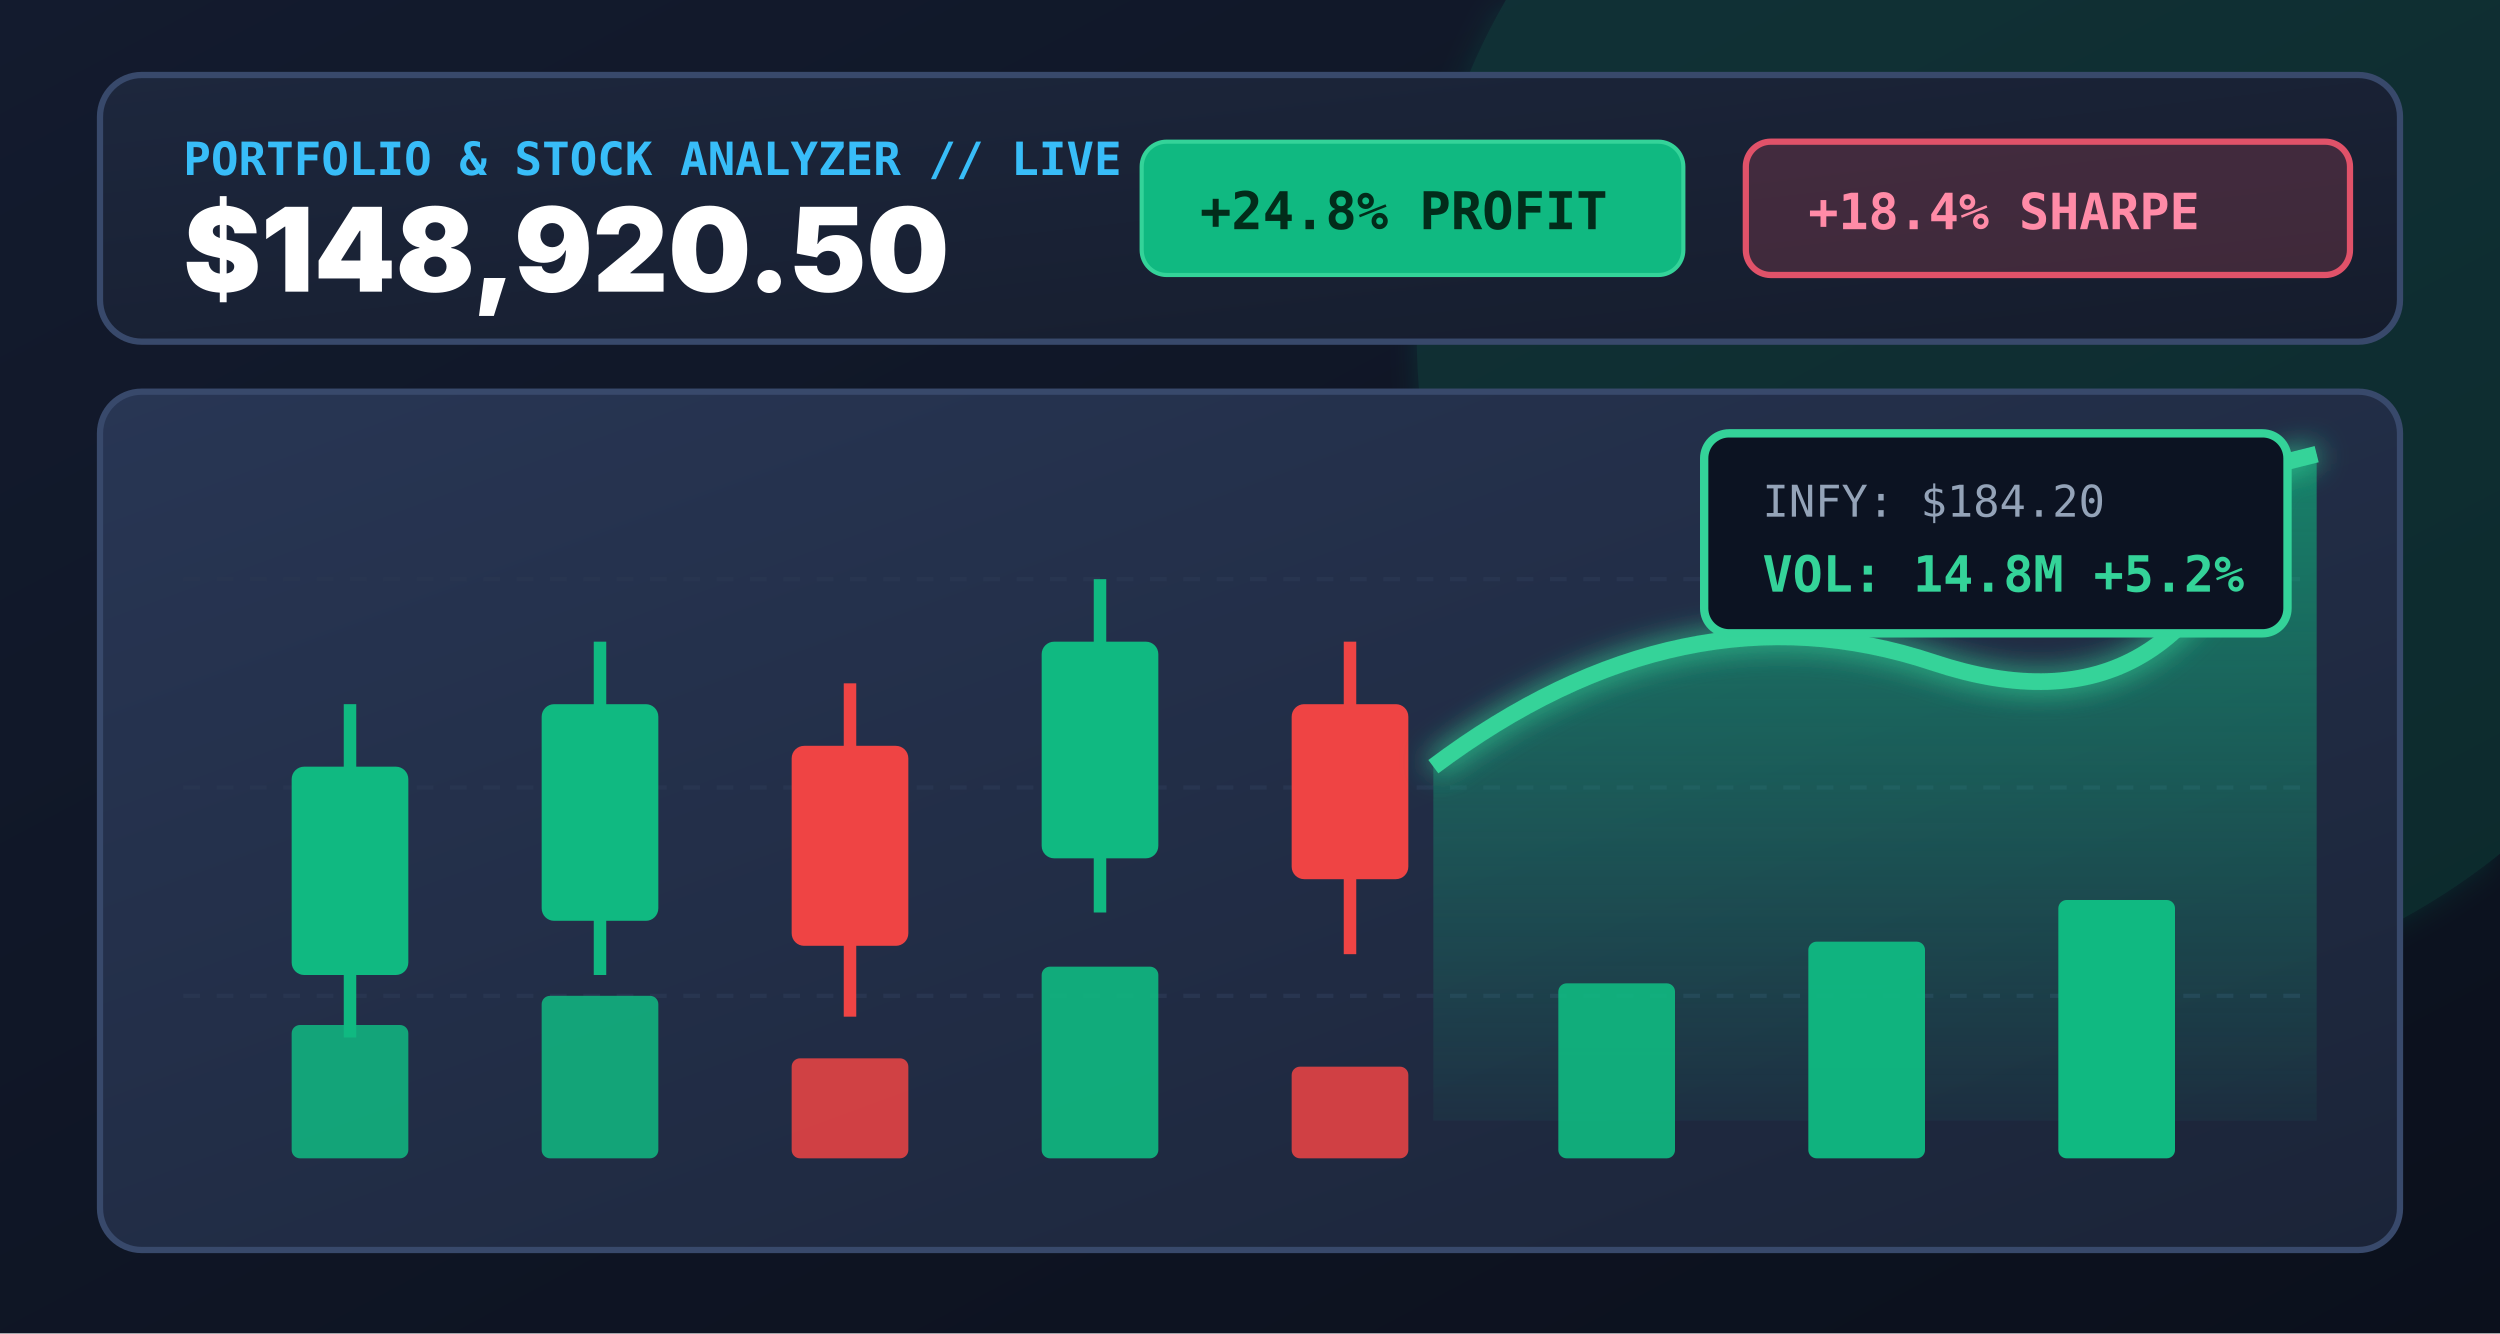
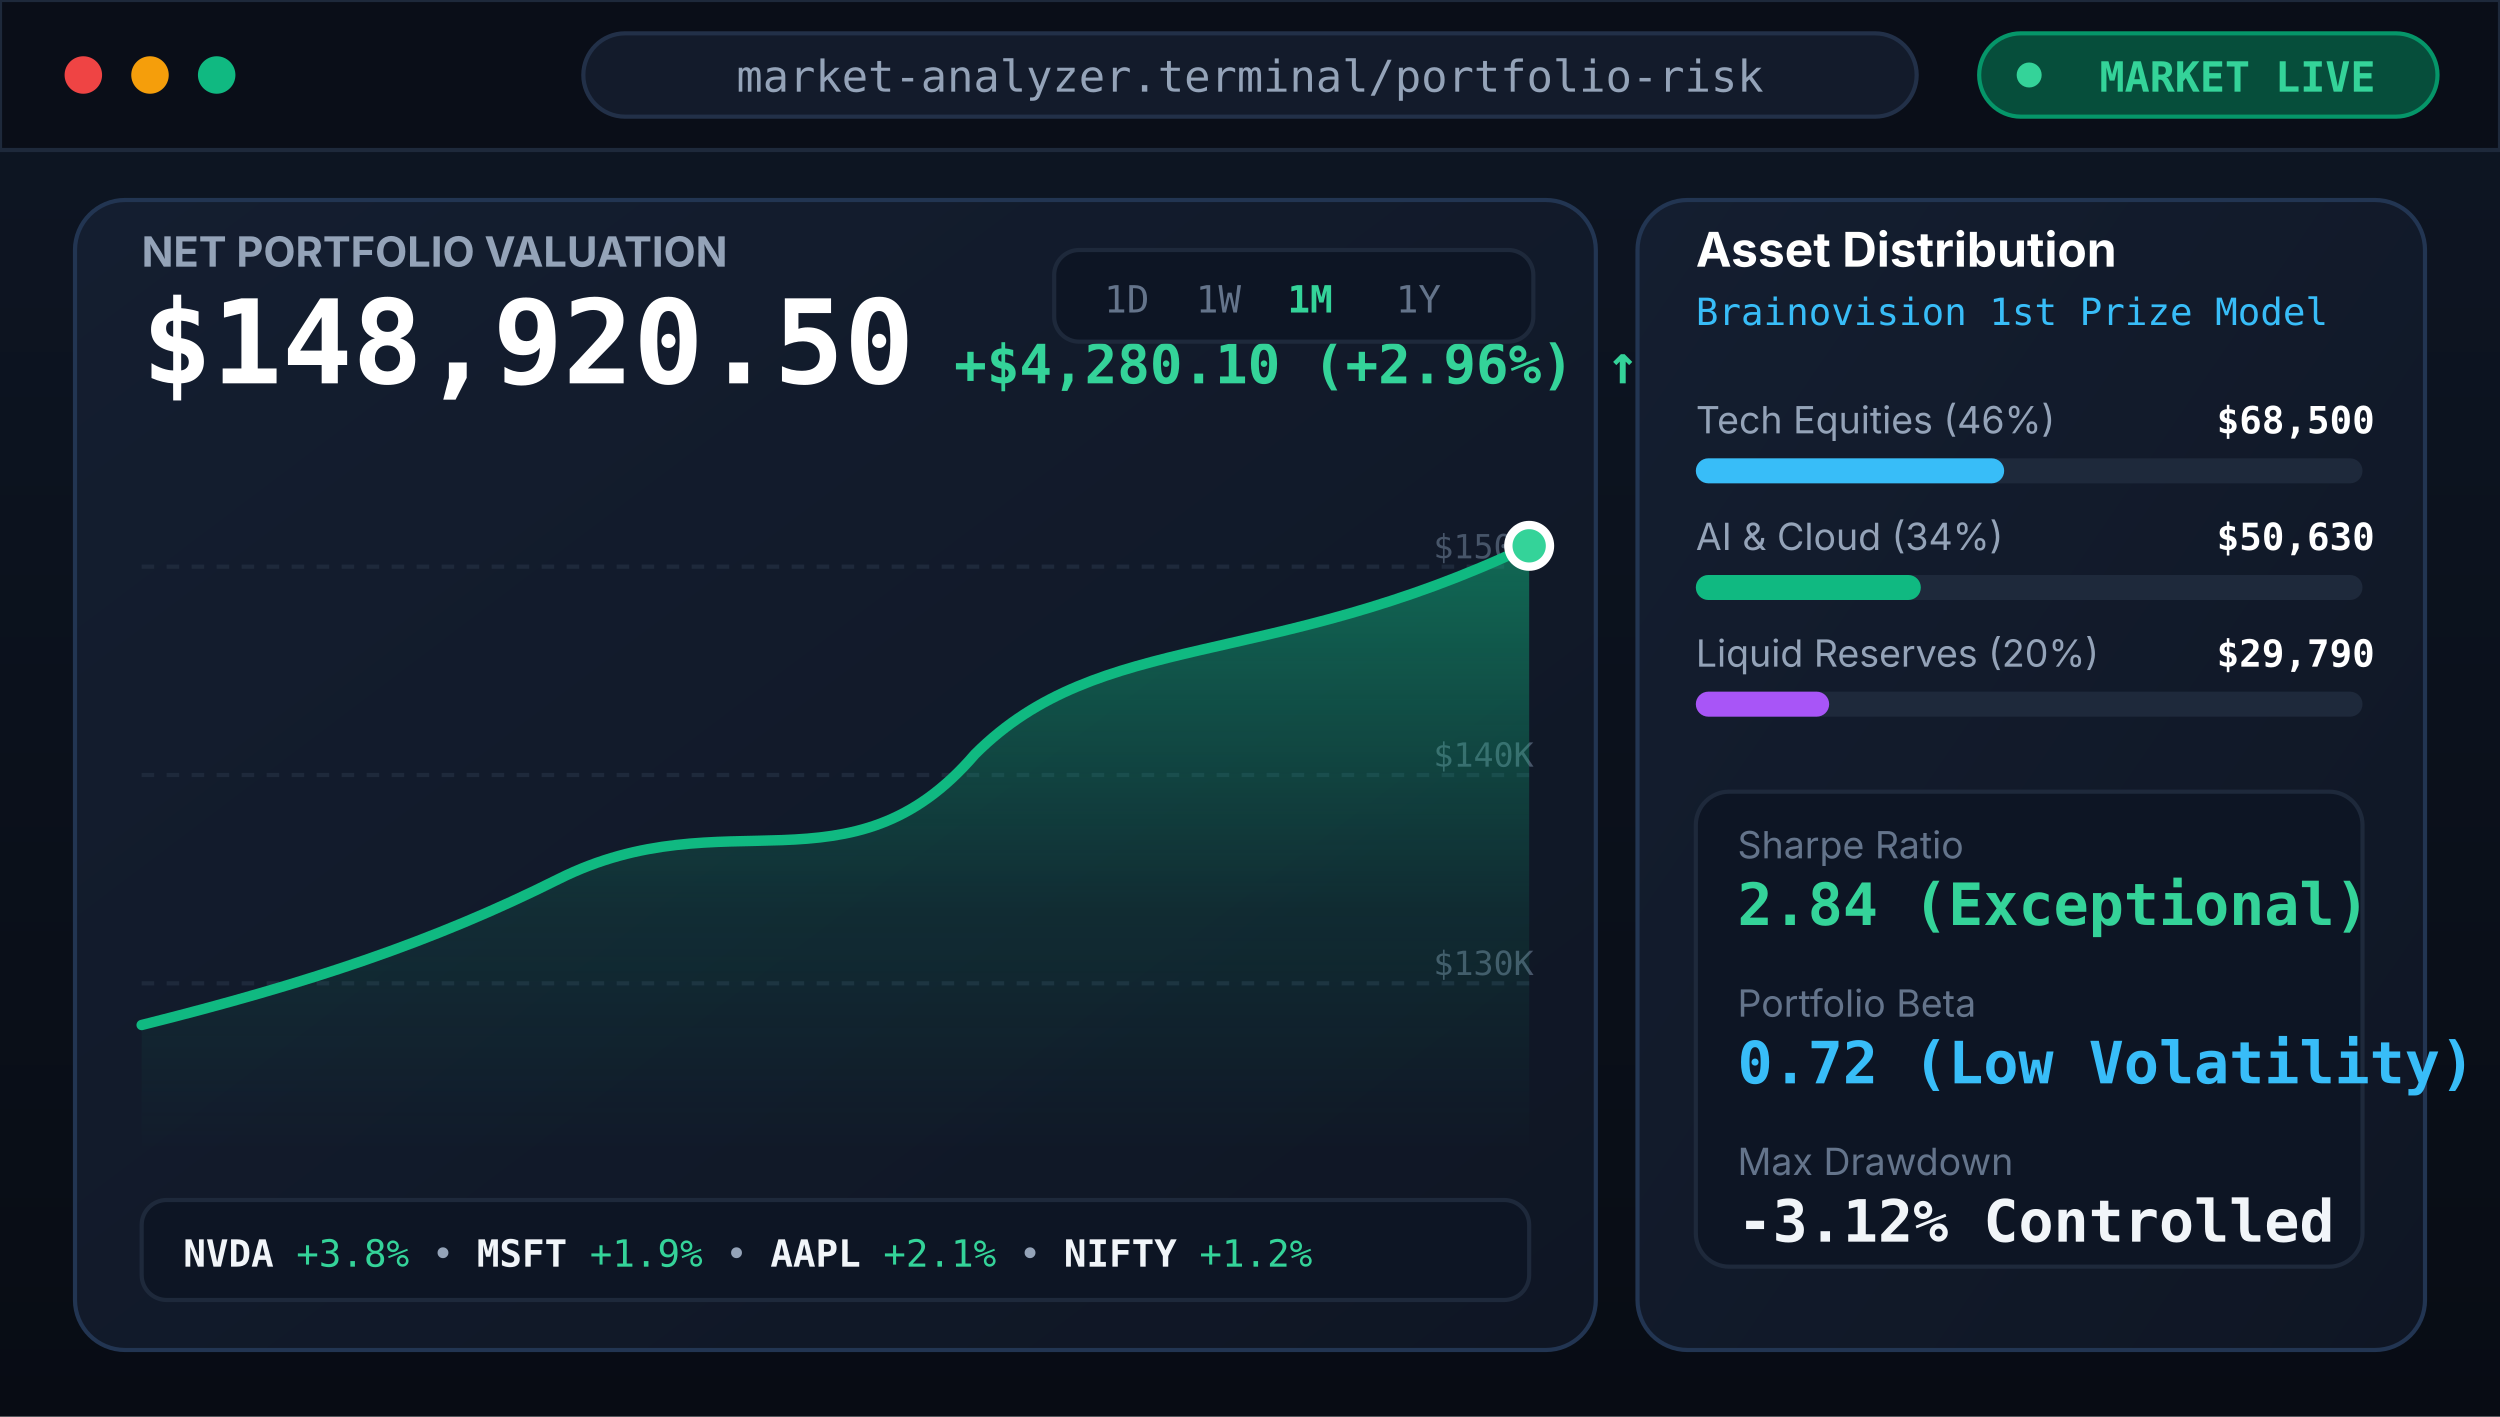
- <svg xmlns="http://www.w3.org/2000/svg" viewBox="0 0 600 320" width="600" height="320">
+ <svg xmlns="http://www.w3.org/2000/svg" viewBox="0 0 600 340" width="600" height="340">
  <defs>
-     <filter id="neon" x="-20%" y="-20%" width="140%" height="140%">
-       <feGaussianBlur stdDeviation="3.5" result="blur" />
-       <feComposite in="SourceGraphic" in2="blur" operator="over" />
-     </filter>
-     <linearGradient id="chartGrad" x1="0" y1="0" x2="0" y2="1">
-       <stop offset="0%" stop-color="#10B981" stop-opacity="0.6" />
-       <stop offset="100%" stop-color="#10B981" stop-opacity="0.05" />
+     <linearGradient id="bgStock" x1="0" y1="0" x2="0" y2="1">
+       <stop offset="0%" stop-color="#0E1624" />
+       <stop offset="100%" stop-color="#080C14" />
    </linearGradient>
-     <linearGradient id="bgGrad" x1="0" y1="0" x2="1" y2="1">
-       <stop offset="0%" stop-color="#131B2E" />
-       <stop offset="100%" stop-color="#0B101C" />
+     <linearGradient id="stockArea" x1="0" y1="0" x2="0" y2="1">
+       <stop offset="0%" stop-color="#10B981" stop-opacity="0.5" />
+       <stop offset="60%" stop-color="#10B981" stop-opacity="0.12" />
+       <stop offset="100%" stop-color="#10B981" stop-opacity="0" />
    </linearGradient>
-     <linearGradient id="cardGrad" x1="0" y1="0" x2="1" y2="1">
-       <stop offset="0%" stop-color="#1D273D" />
-       <stop offset="100%" stop-color="#151C2C" />
-     </linearGradient>
-     <linearGradient id="highlightGrad" x1="0" y1="0" x2="1" y2="1">
-       <stop offset="0%" stop-color="#283654" />
-       <stop offset="100%" stop-color="#1B2438" />
+     <linearGradient id="panelStock" x1="0" y1="0" x2="1" y2="1">
+       <stop offset="0%" stop-color="#141E30" />
+       <stop offset="100%" stop-color="#0F1624" />
    </linearGradient>
  </defs>
-   <rect width="600" height="320" fill="url(#bgGrad)" />
-   <circle cx="500" cy="80" r="160" fill="#10B981" opacity="0.15" filter="url(#neon)" />
-   <g transform="translate(24, 18)">
-     <rect width="552" height="64" rx="10" fill="url(#cardGrad)" stroke="#38496B" stroke-width="1.5" />
-     <text x="20" y="24" font-family="'JetBrains Mono', monospace" font-size="11" font-weight="bold" fill="#38BDF8">PORTFOLIO &amp; STOCK ANALYZER // LIVE ALPHA</text>
-     <text x="20" y="52" font-family="'Inter', sans-serif" font-size="28" font-weight="900" fill="#FFFFFF">$148,920.50</text>
-     <rect x="250" y="16" width="130" height="32" rx="6" fill="#10B981" stroke="#34D399" stroke-width="1" />
-     <text x="264" y="37" font-family="'JetBrains Mono', monospace" font-size="12.5" font-weight="bold" fill="#022C1A">+24.8% PROFIT</text>
-     <rect x="395" y="16" width="145" height="32" rx="6" fill="#E0526935" stroke="#E05269" stroke-width="1.5" />
-     <text x="410" y="37" font-family="'JetBrains Mono', monospace" font-size="12" font-weight="bold" fill="#FF8BA7">+18.4% SHARPE</text>
+   <rect width="600" height="340" fill="url(#bgStock)" />
+   <g transform="translate(0, 0)">
+     <rect width="600" height="36" fill="#0A0E18" stroke="#1E293B" stroke-width="1" />
+     <circle cx="20" cy="18" r="4.5" fill="#EF4444" />
+     <circle cx="36" cy="18" r="4.5" fill="#F59E0B" />
+     <circle cx="52" cy="18" r="4.5" fill="#10B981" />
+     <rect x="140" y="8" width="320" height="20" rx="10" fill="#131B2B" stroke="#223048" stroke-width="1" />
+     <text x="300" y="22" font-family="'JetBrains Mono', monospace" font-size="10.5" fill="#94A3B8" text-anchor="middle">market-analyzer.terminal/portfolio-risk</text>
+     <rect x="475" y="8" width="110" height="20" rx="10" fill="#064E3B" stroke="#059669" stroke-width="1" />
+     <circle cx="487" cy="18" r="3" fill="#34D399" />
+     <text x="537" y="22" font-family="'JetBrains Mono', monospace" font-size="10" font-weight="bold" fill="#34D399" text-anchor="middle">MARKET LIVE</text>
  </g>
-   <g transform="translate(24, 94)">
-     <rect width="552" height="206" rx="10" fill="url(#highlightGrad)" stroke="#38496B" stroke-width="1.5" />
-     <line x1="20" y1="45" x2="532" y2="45" stroke="#283550" stroke-dasharray="4,4" />
-     <line x1="20" y1="95" x2="532" y2="95" stroke="#283550" stroke-dasharray="4,4" />
-     <line x1="20" y1="145" x2="532" y2="145" stroke="#283550" stroke-dasharray="4,4" />
-     <line x1="60" y1="75" x2="60" y2="155" stroke="#10B981" stroke-width="3" />
-     <rect x="46" y="90" width="28" height="50" rx="3" fill="#10B981" />
-     <line x1="120" y1="60" x2="120" y2="140" stroke="#10B981" stroke-width="3" />
-     <rect x="106" y="75" width="28" height="52" rx="3" fill="#10B981" />
-     <line x1="180" y1="70" x2="180" y2="150" stroke="#EF4444" stroke-width="3" />
-     <rect x="166" y="85" width="28" height="48" rx="3" fill="#EF4444" />
-     <line x1="240" y1="45" x2="240" y2="125" stroke="#10B981" stroke-width="3" />
-     <rect x="226" y="60" width="28" height="52" rx="3" fill="#10B981" />
-     <line x1="300" y1="60" x2="300" y2="135" stroke="#EF4444" stroke-width="3" />
-     <rect x="286" y="75" width="28" height="42" rx="3" fill="#EF4444" />
-     <path d="M 320 90 Q 380 45 440 65 T 520 18 L 532 15 L 532 175 L 320 175 Z" fill="url(#chartGrad)" />
-     <path d="M 320 90 Q 380 45 440 65 T 520 18 L 532 15" fill="none" stroke="#34D399" stroke-width="4" filter="url(#neon)" />
-     <g transform="translate(385, 10)">
-       <rect width="140" height="48" rx="6" fill="#0C1322" stroke="#34D399" stroke-width="2" />
-       <text x="14" y="20" font-family="'JetBrains Mono', monospace" font-size="10.5" fill="#94A3B8">INFY: $184.20</text>
-       <text x="14" y="38" font-family="'JetBrains Mono', monospace" font-size="12" font-weight="bold" fill="#34D399">VOL: 14.8M +5.2%</text>
+   <g transform="translate(18, 48)">
+     <rect width="365" height="276" rx="12" fill="url(#panelStock)" stroke="#223552" stroke-width="1" />
+     <g transform="translate(16, 16)">
+       <text x="0" y="0" font-family="'Inter', sans-serif" font-size="10" font-weight="bold" fill="#94A3B8">NET PORTFOLIO VALUATION</text>
+       <text x="0" y="28" font-family="'JetBrains Mono', monospace" font-size="28" font-weight="900" fill="#FFFFFF">$148,920.50</text>
+       <text x="195" y="28" font-family="'JetBrains Mono', monospace" font-size="13" font-weight="bold" fill="#34D399">+$4,280.10 (+2.96%) ↑</text>
    </g>
-     <rect x="46" y="152" width="28" height="32" fill="#10B981" opacity="0.85" rx="2" />
-     <rect x="106" y="145" width="28" height="39" fill="#10B981" opacity="0.85" rx="2" />
-     <rect x="166" y="160" width="28" height="24" fill="#EF4444" opacity="0.85" rx="2" />
-     <rect x="226" y="138" width="28" height="46" fill="#10B981" opacity="0.9" rx="2" />
-     <rect x="286" y="162" width="28" height="22" fill="#EF4444" opacity="0.85" rx="2" />
-     <rect x="350" y="142" width="28" height="42" fill="#10B981" opacity="0.9" rx="2" />
-     <rect x="410" y="132" width="28" height="52" fill="#10B981" opacity="0.95" rx="2" />
-     <rect x="470" y="122" width="28" height="62" fill="#10B981" opacity="1" rx="2" />
+     <g transform="translate(235, 12)">
+       <rect width="115" height="22" rx="6" fill="#0D1524" stroke="#1E293B" />
+       <text x="12" y="15" font-family="'JetBrains Mono', monospace" font-size="9" fill="#64748B">1D</text>
+       <text x="34" y="15" font-family="'JetBrains Mono', monospace" font-size="9" fill="#64748B">1W</text>
+       <text x="56" y="15" font-family="'JetBrains Mono', monospace" font-size="9" font-weight="bold" fill="#34D399">1M</text>
+       <text x="82" y="15" font-family="'JetBrains Mono', monospace" font-size="9" fill="#64748B">1Y</text>
+     </g>
+     <g transform="translate(16, 68)">
+       <line x1="0" y1="20" x2="333" y2="20" stroke="#1E293B" stroke-dasharray="3 3" />
+       <text x="310" y="18" font-family="'JetBrains Mono', monospace" font-size="8" fill="#475569">$150K</text>
+       <line x1="0" y1="70" x2="333" y2="70" stroke="#1E293B" stroke-dasharray="3 3" />
+       <text x="310" y="68" font-family="'JetBrains Mono', monospace" font-size="8" fill="#475569">$140K</text>
+       <line x1="0" y1="120" x2="333" y2="120" stroke="#1E293B" stroke-dasharray="3 3" />
+       <text x="310" y="118" font-family="'JetBrains Mono', monospace" font-size="8" fill="#475569">$130K</text>
+       <path d="M0 130 C40 120, 70 110, 100 95 C140 75, 170 100, 200 65 C230 35, 270 45, 333 15 L333 160 L0 160 Z" fill="url(#stockArea)" />
+       <path d="M0 130 C40 120, 70 110, 100 95 C140 75, 170 100, 200 65 C230 35, 270 45, 333 15" fill="none" stroke="#10B981" stroke-width="2.5" stroke-linecap="round" />
+       <circle cx="333" cy="15" r="5" fill="#34D399" stroke="#FFFFFF" stroke-width="2" />
+     </g>
+     <g transform="translate(16, 240)">
+       <rect width="333" height="24" rx="6" fill="#0D1524" stroke="#1E293B" />
+       <text x="10" y="16" font-family="'JetBrains Mono', monospace" font-size="9" fill="#94A3B8">
+         <tspan font-weight="bold" fill="#F1F5F9">NVDA</tspan>
+         <tspan fill="#34D399">+3.8%</tspan> • <tspan font-weight="bold" fill="#F1F5F9">MSFT</tspan>
+         <tspan fill="#34D399">+1.9%</tspan> • <tspan font-weight="bold" fill="#F1F5F9">AAPL</tspan>
+         <tspan fill="#34D399">+2.1%</tspan> • <tspan font-weight="bold" fill="#F1F5F9">NIFTY</tspan>
+         <tspan fill="#34D399">+1.2%</tspan>
+       </text>
+     </g>
+   </g>
+   <g transform="translate(393, 48)">
+     <rect width="189" height="276" rx="12" fill="url(#panelStock)" stroke="#223552" stroke-width="1" />
+     <g transform="translate(14, 16)">
+       <text x="0" y="0" font-family="'Inter', sans-serif" font-size="11.5" font-weight="bold" fill="#FFFFFF">Asset Distribution</text>
+       <text x="0" y="14" font-family="'JetBrains Mono', monospace" font-size="9" fill="#38BDF8">Brainovision 1st Prize Model</text>
+     </g>
+     <g transform="translate(14, 46)">
+       <text x="0" y="10" font-family="'Inter', sans-serif" font-size="9" fill="#94A3B8">Tech Equities (46%)</text>
+       <text x="125" y="10" font-family="'JetBrains Mono', monospace" font-size="9" font-weight="bold" fill="#FFFFFF">$68,500</text>
+       <rect x="0" y="16" width="160" height="6" rx="3" fill="#1E293B" />
+       <rect x="0" y="16" width="74" height="6" rx="3" fill="#38BDF8" />
+       <text x="0" y="38" font-family="'Inter', sans-serif" font-size="9" fill="#94A3B8">AI &amp; Cloud (34%)</text>
+       <text x="125" y="38" font-family="'JetBrains Mono', monospace" font-size="9" font-weight="bold" fill="#FFFFFF">$50,630</text>
+       <rect x="0" y="44" width="160" height="6" rx="3" fill="#1E293B" />
+       <rect x="0" y="44" width="54" height="6" rx="3" fill="#10B981" />
+       <text x="0" y="66" font-family="'Inter', sans-serif" font-size="9" fill="#94A3B8">Liquid Reserves (20%)</text>
+       <text x="125" y="66" font-family="'JetBrains Mono', monospace" font-size="9" font-weight="bold" fill="#FFFFFF">$29,790</text>
+       <rect x="0" y="72" width="160" height="6" rx="3" fill="#1E293B" />
+       <rect x="0" y="72" width="32" height="6" rx="3" fill="#A855F7" />
+     </g>
+     <g transform="translate(14, 142)">
+       <rect width="160" height="114" rx="8" fill="#0D1524" stroke="#1E293B" />
+       <g transform="translate(10, 16)">
+         <text x="0" y="0" font-family="'Inter', sans-serif" font-size="9" fill="#64748B">Sharpe Ratio</text>
+         <text x="0" y="16" font-family="'JetBrains Mono', monospace" font-size="14" font-weight="bold" fill="#34D399">2.84 (Exceptional)</text>
+         <text x="0" y="38" font-family="'Inter', sans-serif" font-size="9" fill="#64748B">Portfolio Beta</text>
+         <text x="0" y="54" font-family="'JetBrains Mono', monospace" font-size="14" font-weight="bold" fill="#38BDF8">0.72 (Low Volatility)</text>
+         <text x="0" y="76" font-family="'Inter', sans-serif" font-size="9" fill="#64748B">Max Drawdown</text>
+         <text x="0" y="92" font-family="'JetBrains Mono', monospace" font-size="14" font-weight="bold" fill="#F1F5F9">-3.12% Controlled</text>
+       </g>
+     </g>
  </g>
</svg>
